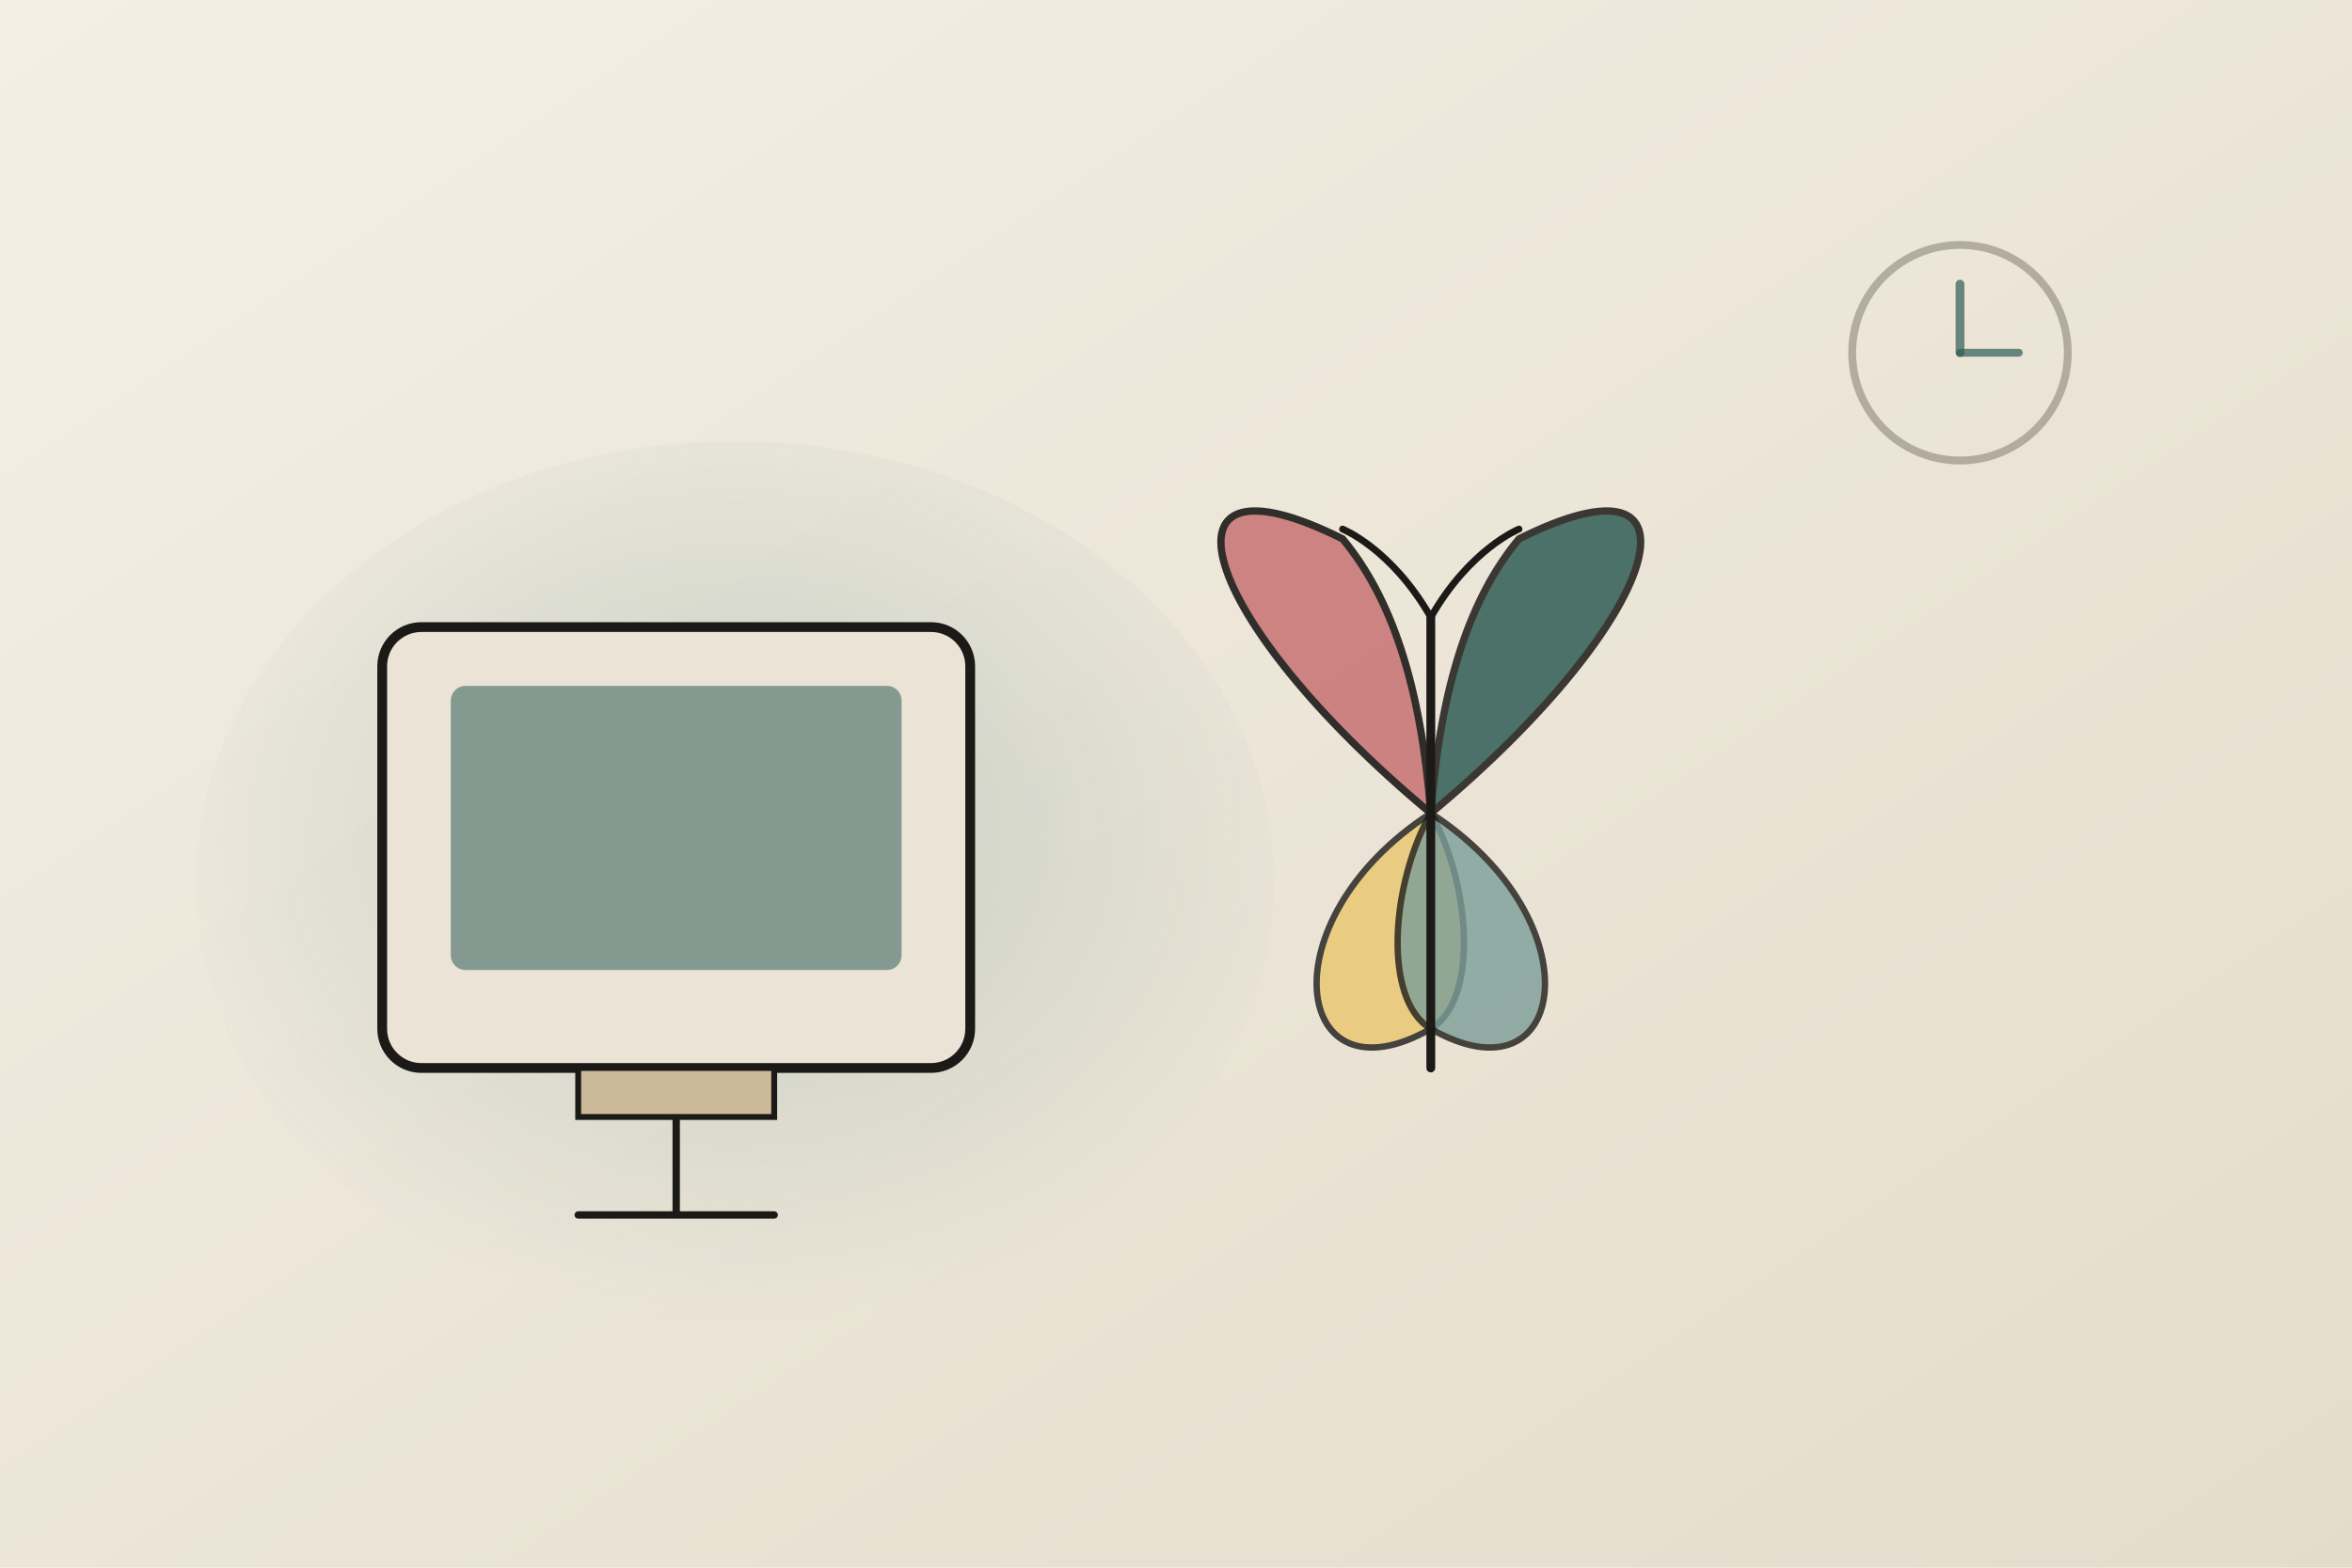
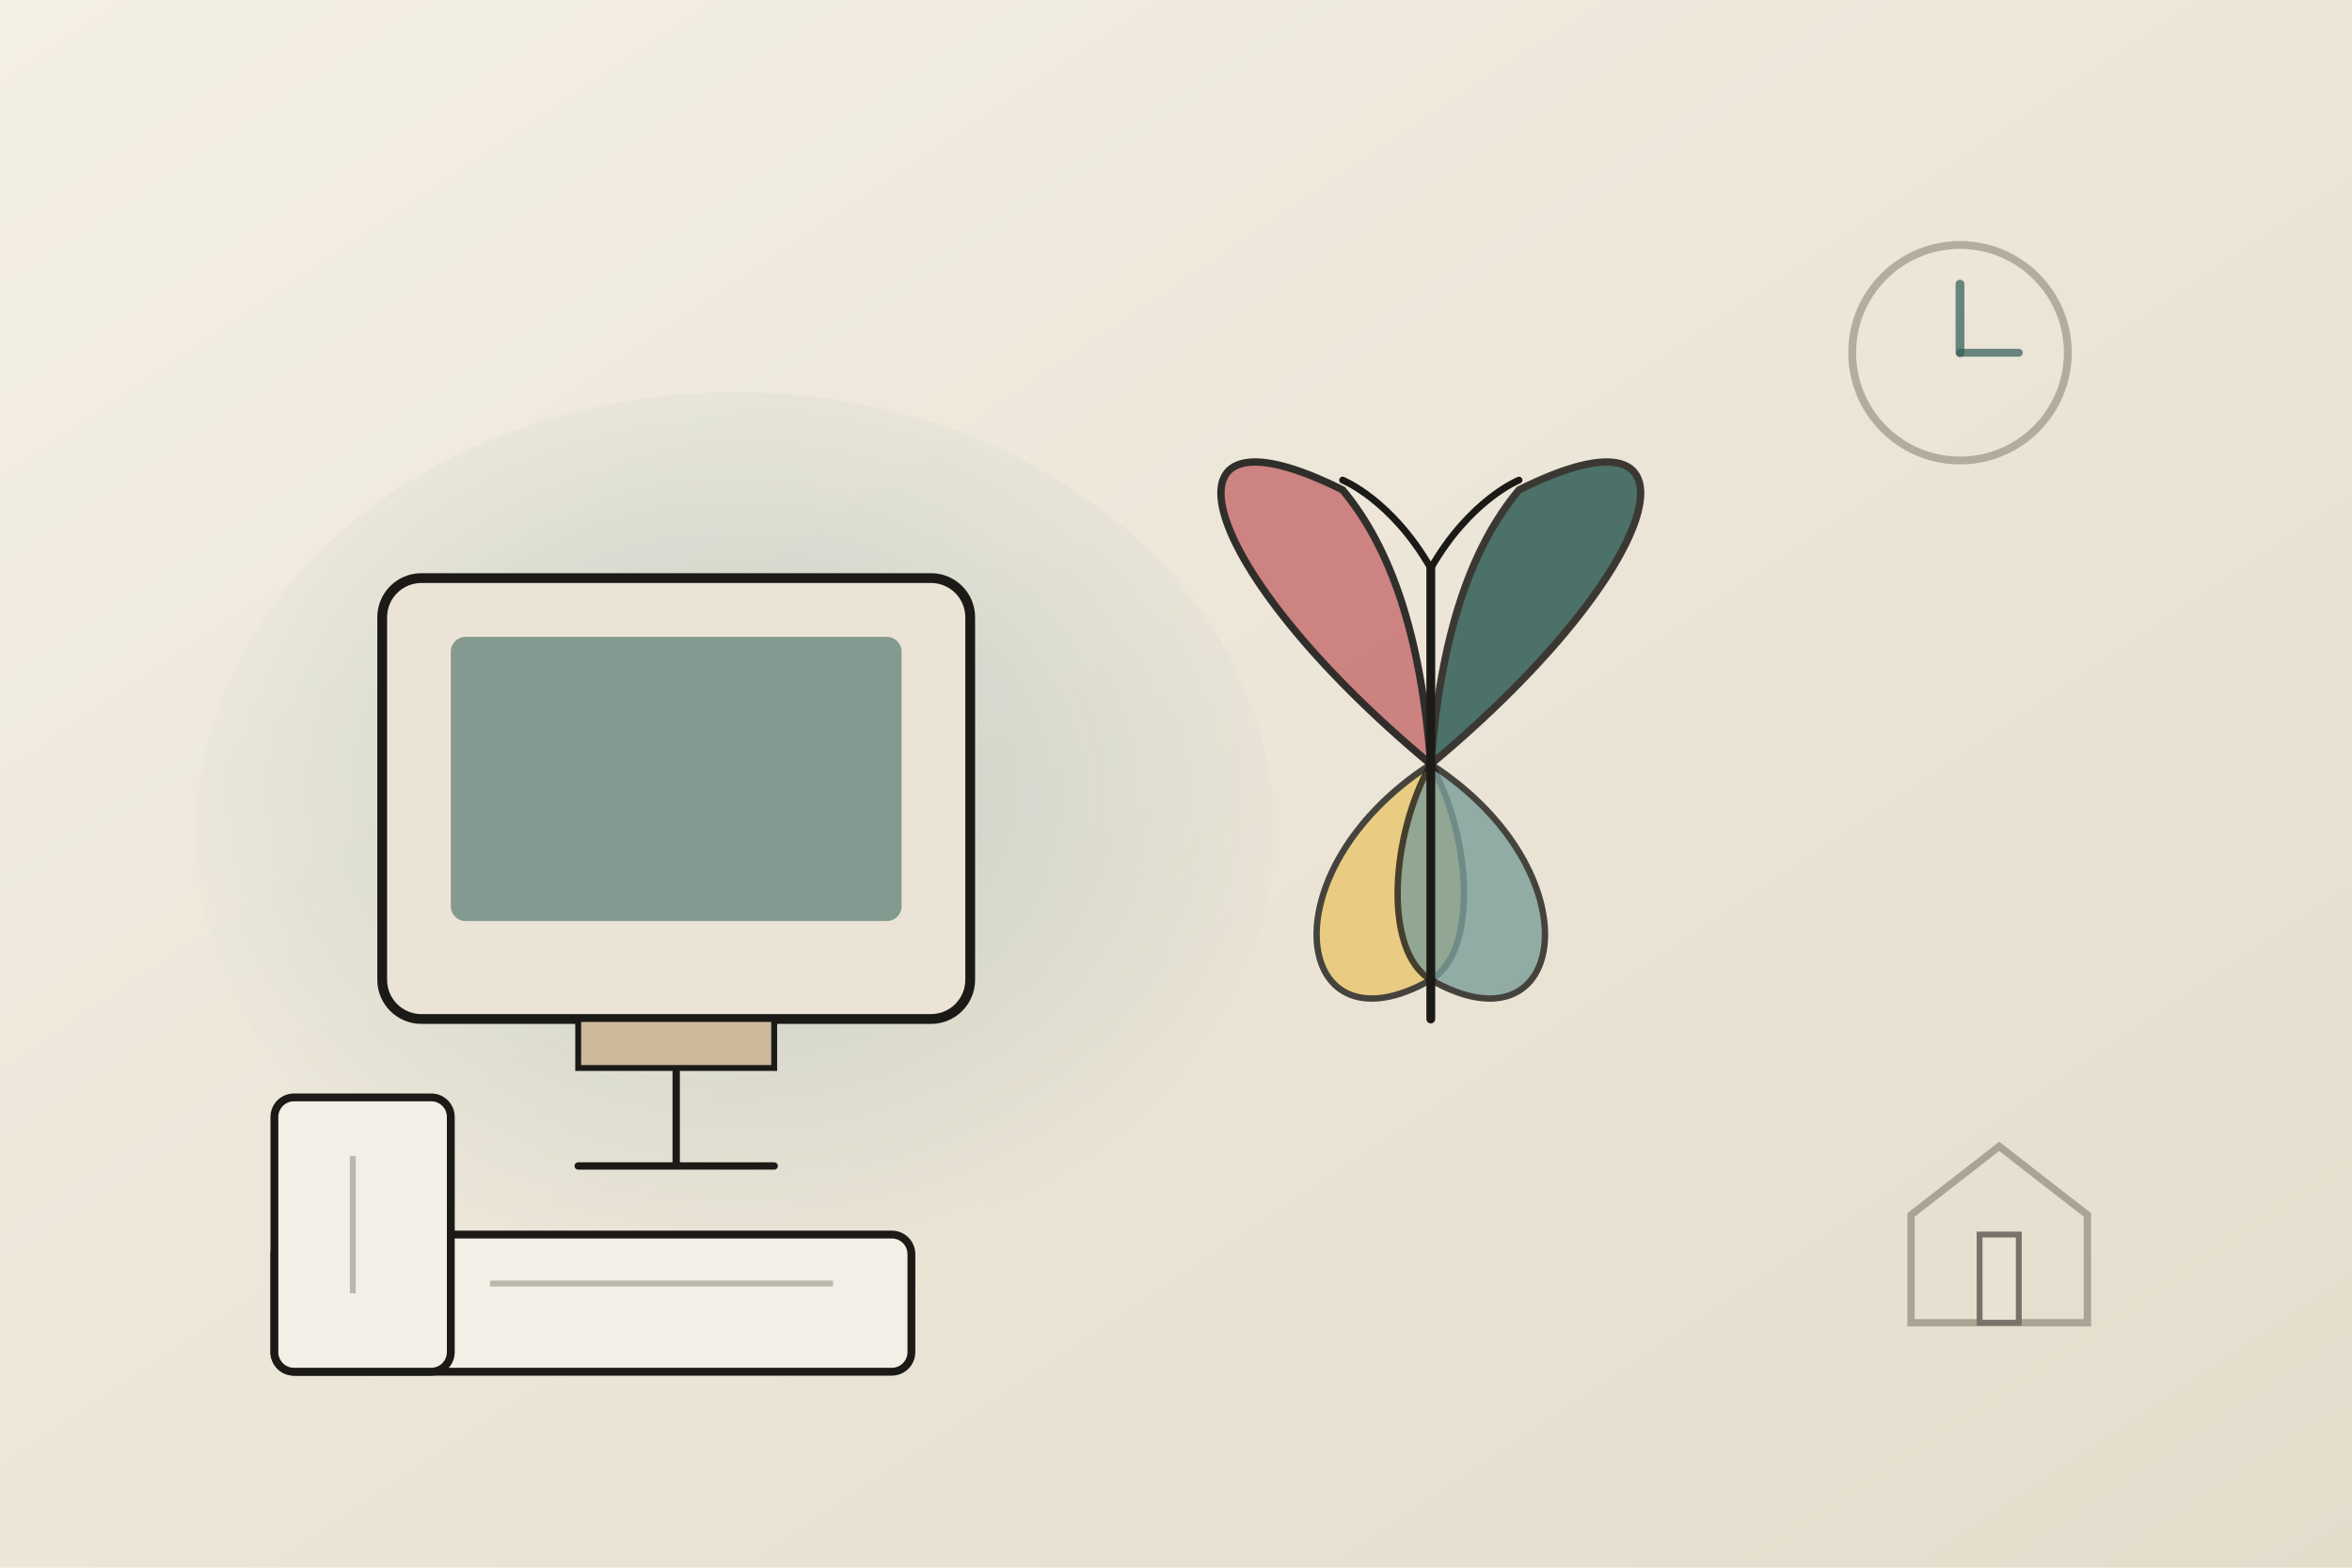
<svg xmlns="http://www.w3.org/2000/svg" viewBox="0 0 480 320" role="img" aria-labelledby="t3">
  <defs>
    <linearGradient id="sky3" x1="0" y1="0" x2="1" y2="1">
      <stop offset="0%" stop-color="#f4efe5" />
      <stop offset="100%" stop-color="#e4dccb" />
    </linearGradient>
    <radialGradient id="tvglow" cx="50%" cy="45%" r="55%">
      <stop offset="0%" stop-color="#7a9e98" stop-opacity="0.35" />
      <stop offset="100%" stop-color="#7a9e98" stop-opacity="0" />
    </radialGradient>
  </defs>
  <rect width="480" height="320" fill="url(#sky3)" />
-   <ellipse cx="150" cy="180" rx="110" ry="90" fill="url(#tvglow)" />
-   <rect x="78" y="128" width="120" height="90" rx="8" fill="#ebe4d6" stroke="#1c1a17" stroke-width="2" />
-   <rect x="92" y="140" width="92" height="58" rx="3" fill="#2f5d56" opacity="0.55" />
-   <rect x="118" y="218" width="40" height="10" fill="#cbb99a" stroke="#1c1a17" stroke-width="1.2" />
-   <line x1="138" y1="228" x2="138" y2="248" stroke="#1c1a17" stroke-width="1.5" />
-   <line x1="118" y1="248" x2="158" y2="248" stroke="#1c1a17" stroke-width="1.5" stroke-linecap="round" />
-   <g transform="translate(292 118)">
+   <ellipse cx="150" cy="170" rx="110" ry="90" fill="url(#tvglow)" />
+   <rect x="78" y="118" width="120" height="90" rx="8" fill="#ebe4d6" stroke="#1c1a17" stroke-width="2" />
+   <rect x="92" y="130" width="92" height="58" rx="3" fill="#2f5d56" opacity="0.55" />
+   <rect x="118" y="208" width="40" height="10" fill="#cbb99a" stroke="#1c1a17" stroke-width="1.2" />
+   <line x1="138" y1="218" x2="138" y2="238" stroke="#1c1a17" stroke-width="1.5" />
+   <line x1="118" y1="238" x2="158" y2="238" stroke="#1c1a17" stroke-width="1.5" stroke-linecap="round" />
+   <g fill="#f3efe6" stroke="#1c1a17" stroke-width="1.6">
+     <rect x="56" y="252" width="130" height="28" rx="4" />
+     <rect x="56" y="224" width="36" height="56" rx="4" />
+   </g>
+   <g fill="none" stroke="#7a7366" stroke-width="1.2" opacity="0.45">
+     <path d="M100 262 h70 M72 236 v28" />
+   </g>
+   <g transform="translate(292 108)">
    <path d="M0 48 C-48 8 -58 -28 -18 -8 C-8 4 -2 22 0 48 Z" fill="#c97878" stroke="#1c1a17" stroke-width="1.5" opacity="0.9" />
    <path d="M0 48 C48 8 58 -28 18 -8 C8 4 2 22 0 48 Z" fill="#2f5d56" stroke="#1c1a17" stroke-width="1.5" opacity="0.85" />
    <path d="M0 48 C-34 70 -28 108 0 92 C10 86 8 62 0 48 Z" fill="#e8c56d" stroke="#1c1a17" stroke-width="1.3" opacity="0.8" />
    <path d="M0 48 C34 70 28 108 0 92 C-10 86 -8 62 0 48 Z" fill="#7a9e98" stroke="#1c1a17" stroke-width="1.3" opacity="0.8" />
    <line x1="0" y1="8" x2="0" y2="100" stroke="#1c1a17" stroke-width="1.8" stroke-linecap="round" />
    <path d="M0 8 c-8 -14 -18 -18 -18 -18 M0 8 c8 -14 18 -18 18 -18" fill="none" stroke="#1c1a17" stroke-width="1.4" stroke-linecap="round" />
  </g>
  <circle cx="400" cy="72" r="22" fill="none" stroke="#7a7366" stroke-width="1.6" opacity="0.5" />
  <line x1="400" y1="72" x2="400" y2="58" stroke="#2f5d56" stroke-width="1.8" stroke-linecap="round" opacity="0.7" />
  <line x1="400" y1="72" x2="412" y2="72" stroke="#2f5d56" stroke-width="1.6" stroke-linecap="round" opacity="0.7" />
+   <g transform="translate(390 230)" fill="none" stroke="#7a7366" stroke-width="1.5" opacity="0.55">
+     <path d="M0 40 L0 18 L18 4 L36 18 L36 40 Z" />
+     <rect x="14" y="22" width="8" height="18" fill="#ebe4d6" stroke="#1c1a17" stroke-width="1.2" />
+   </g>
</svg>
